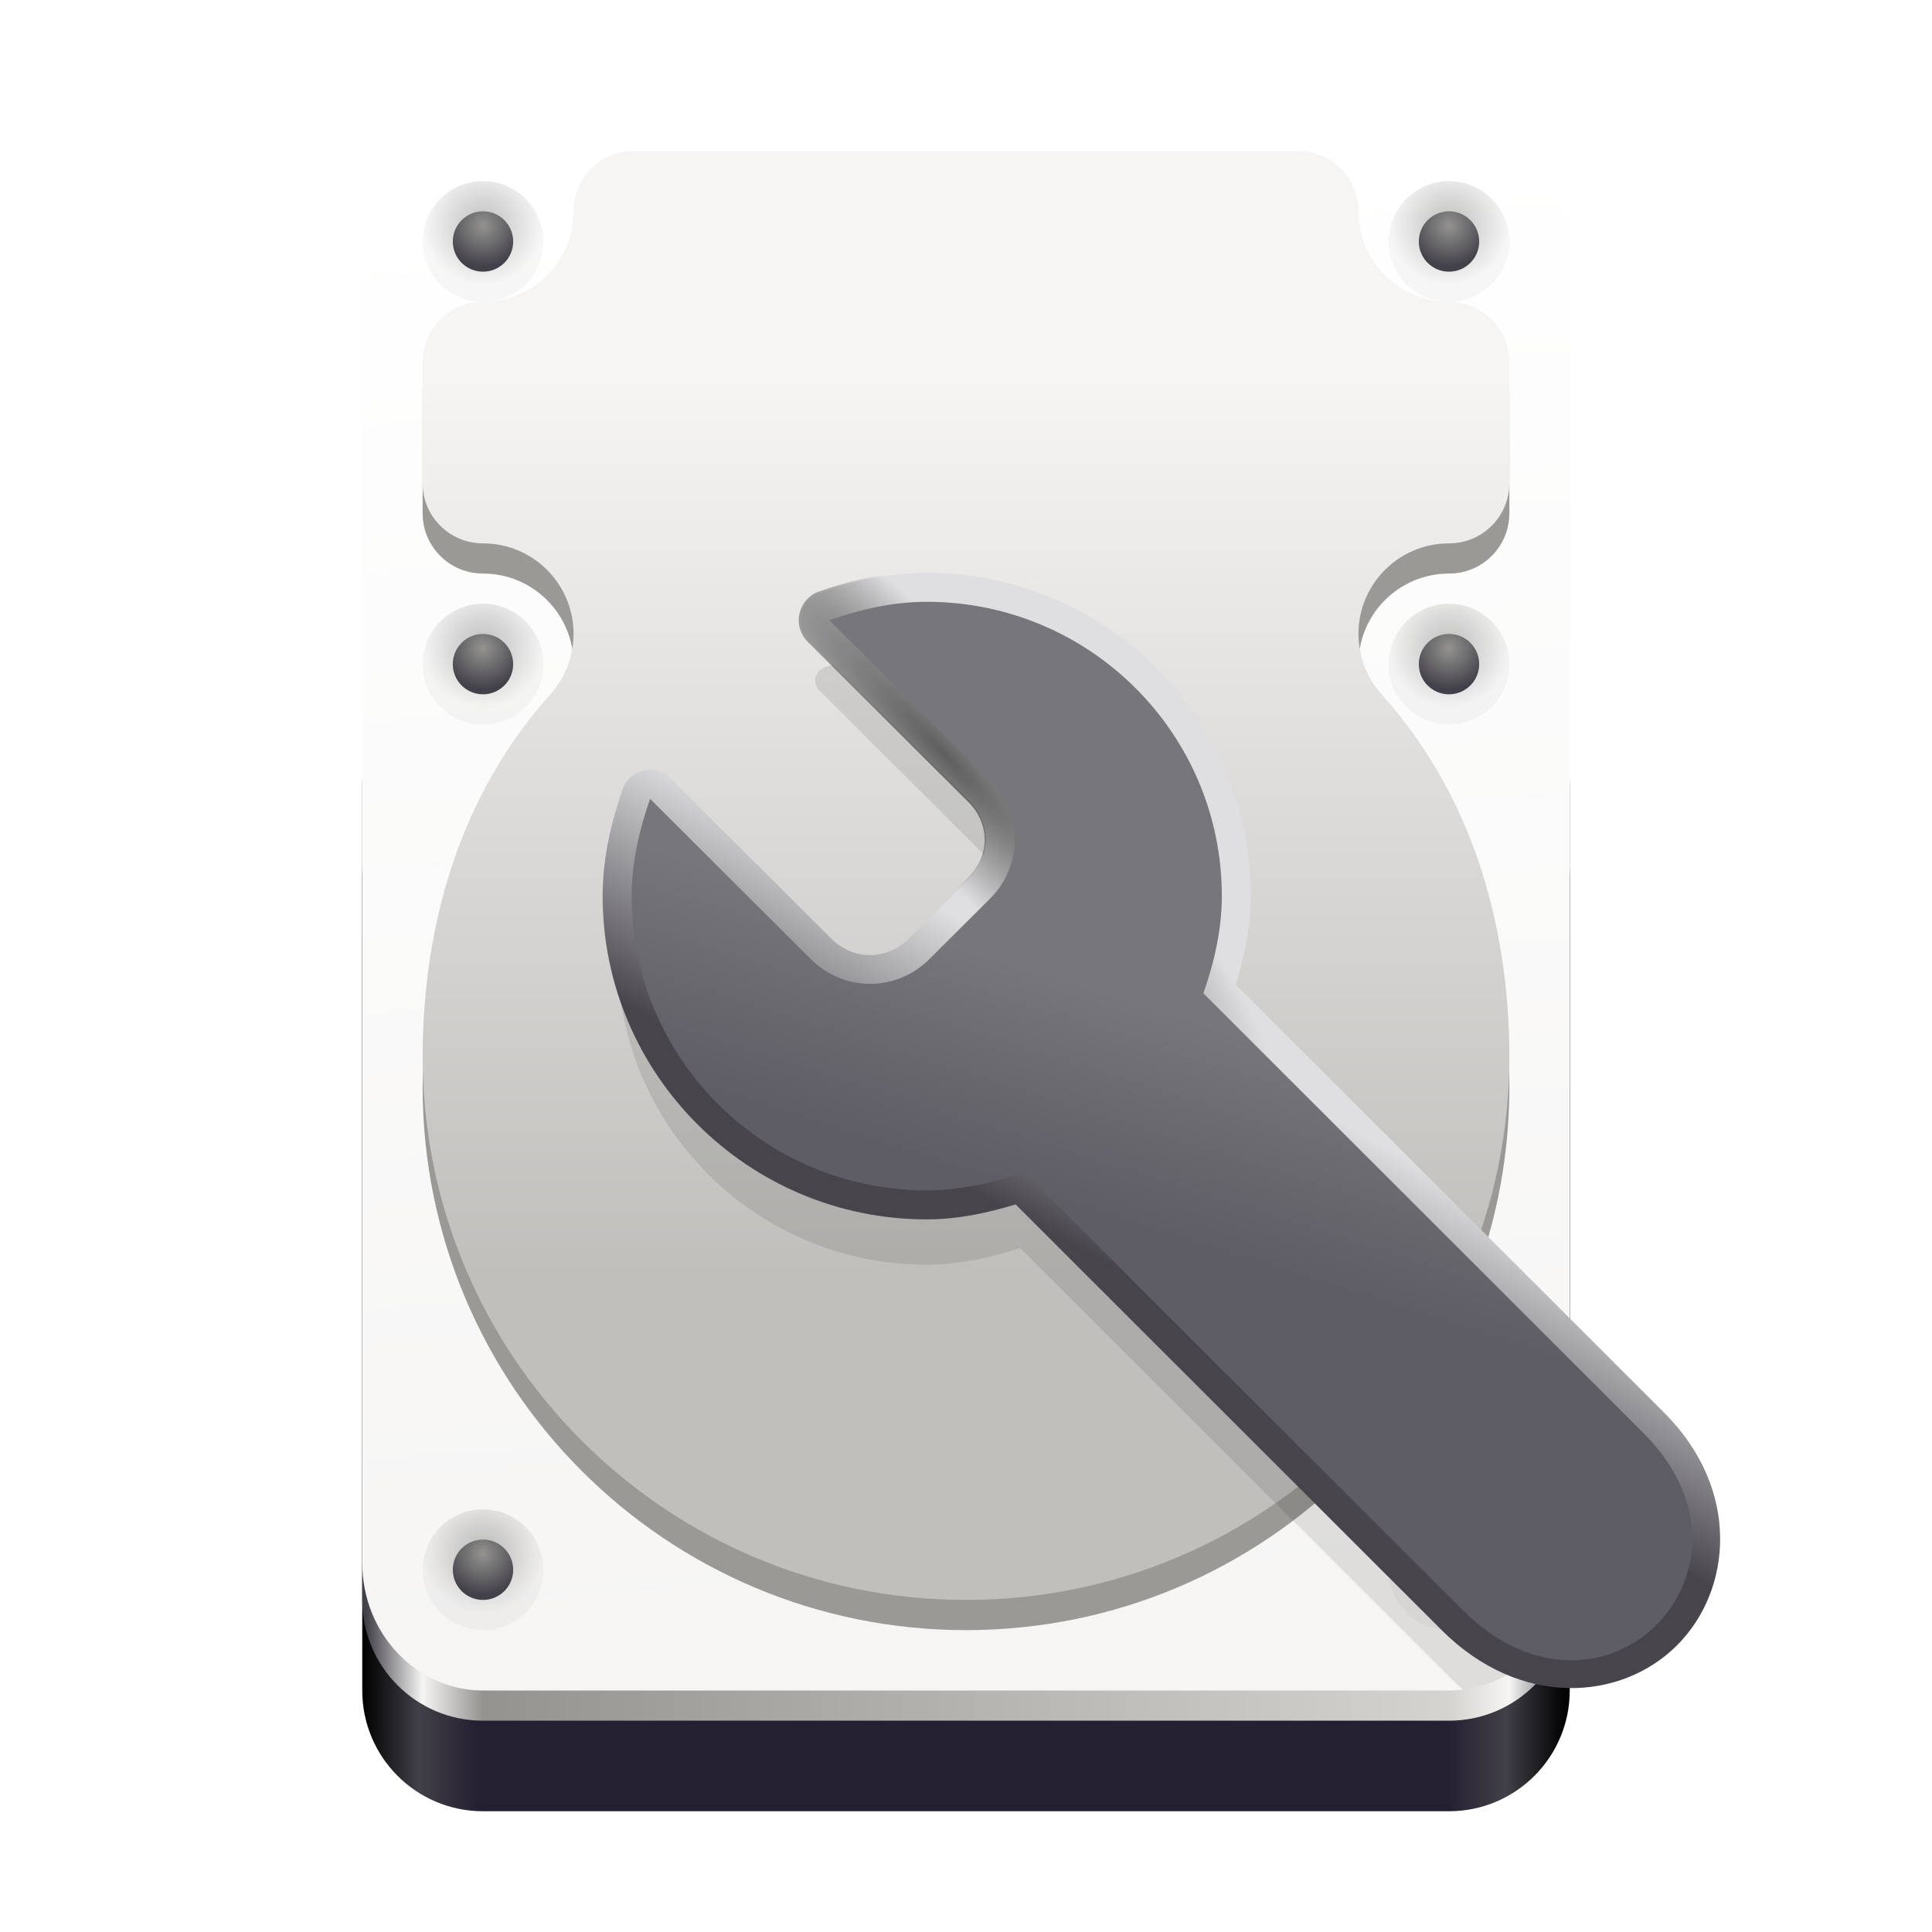
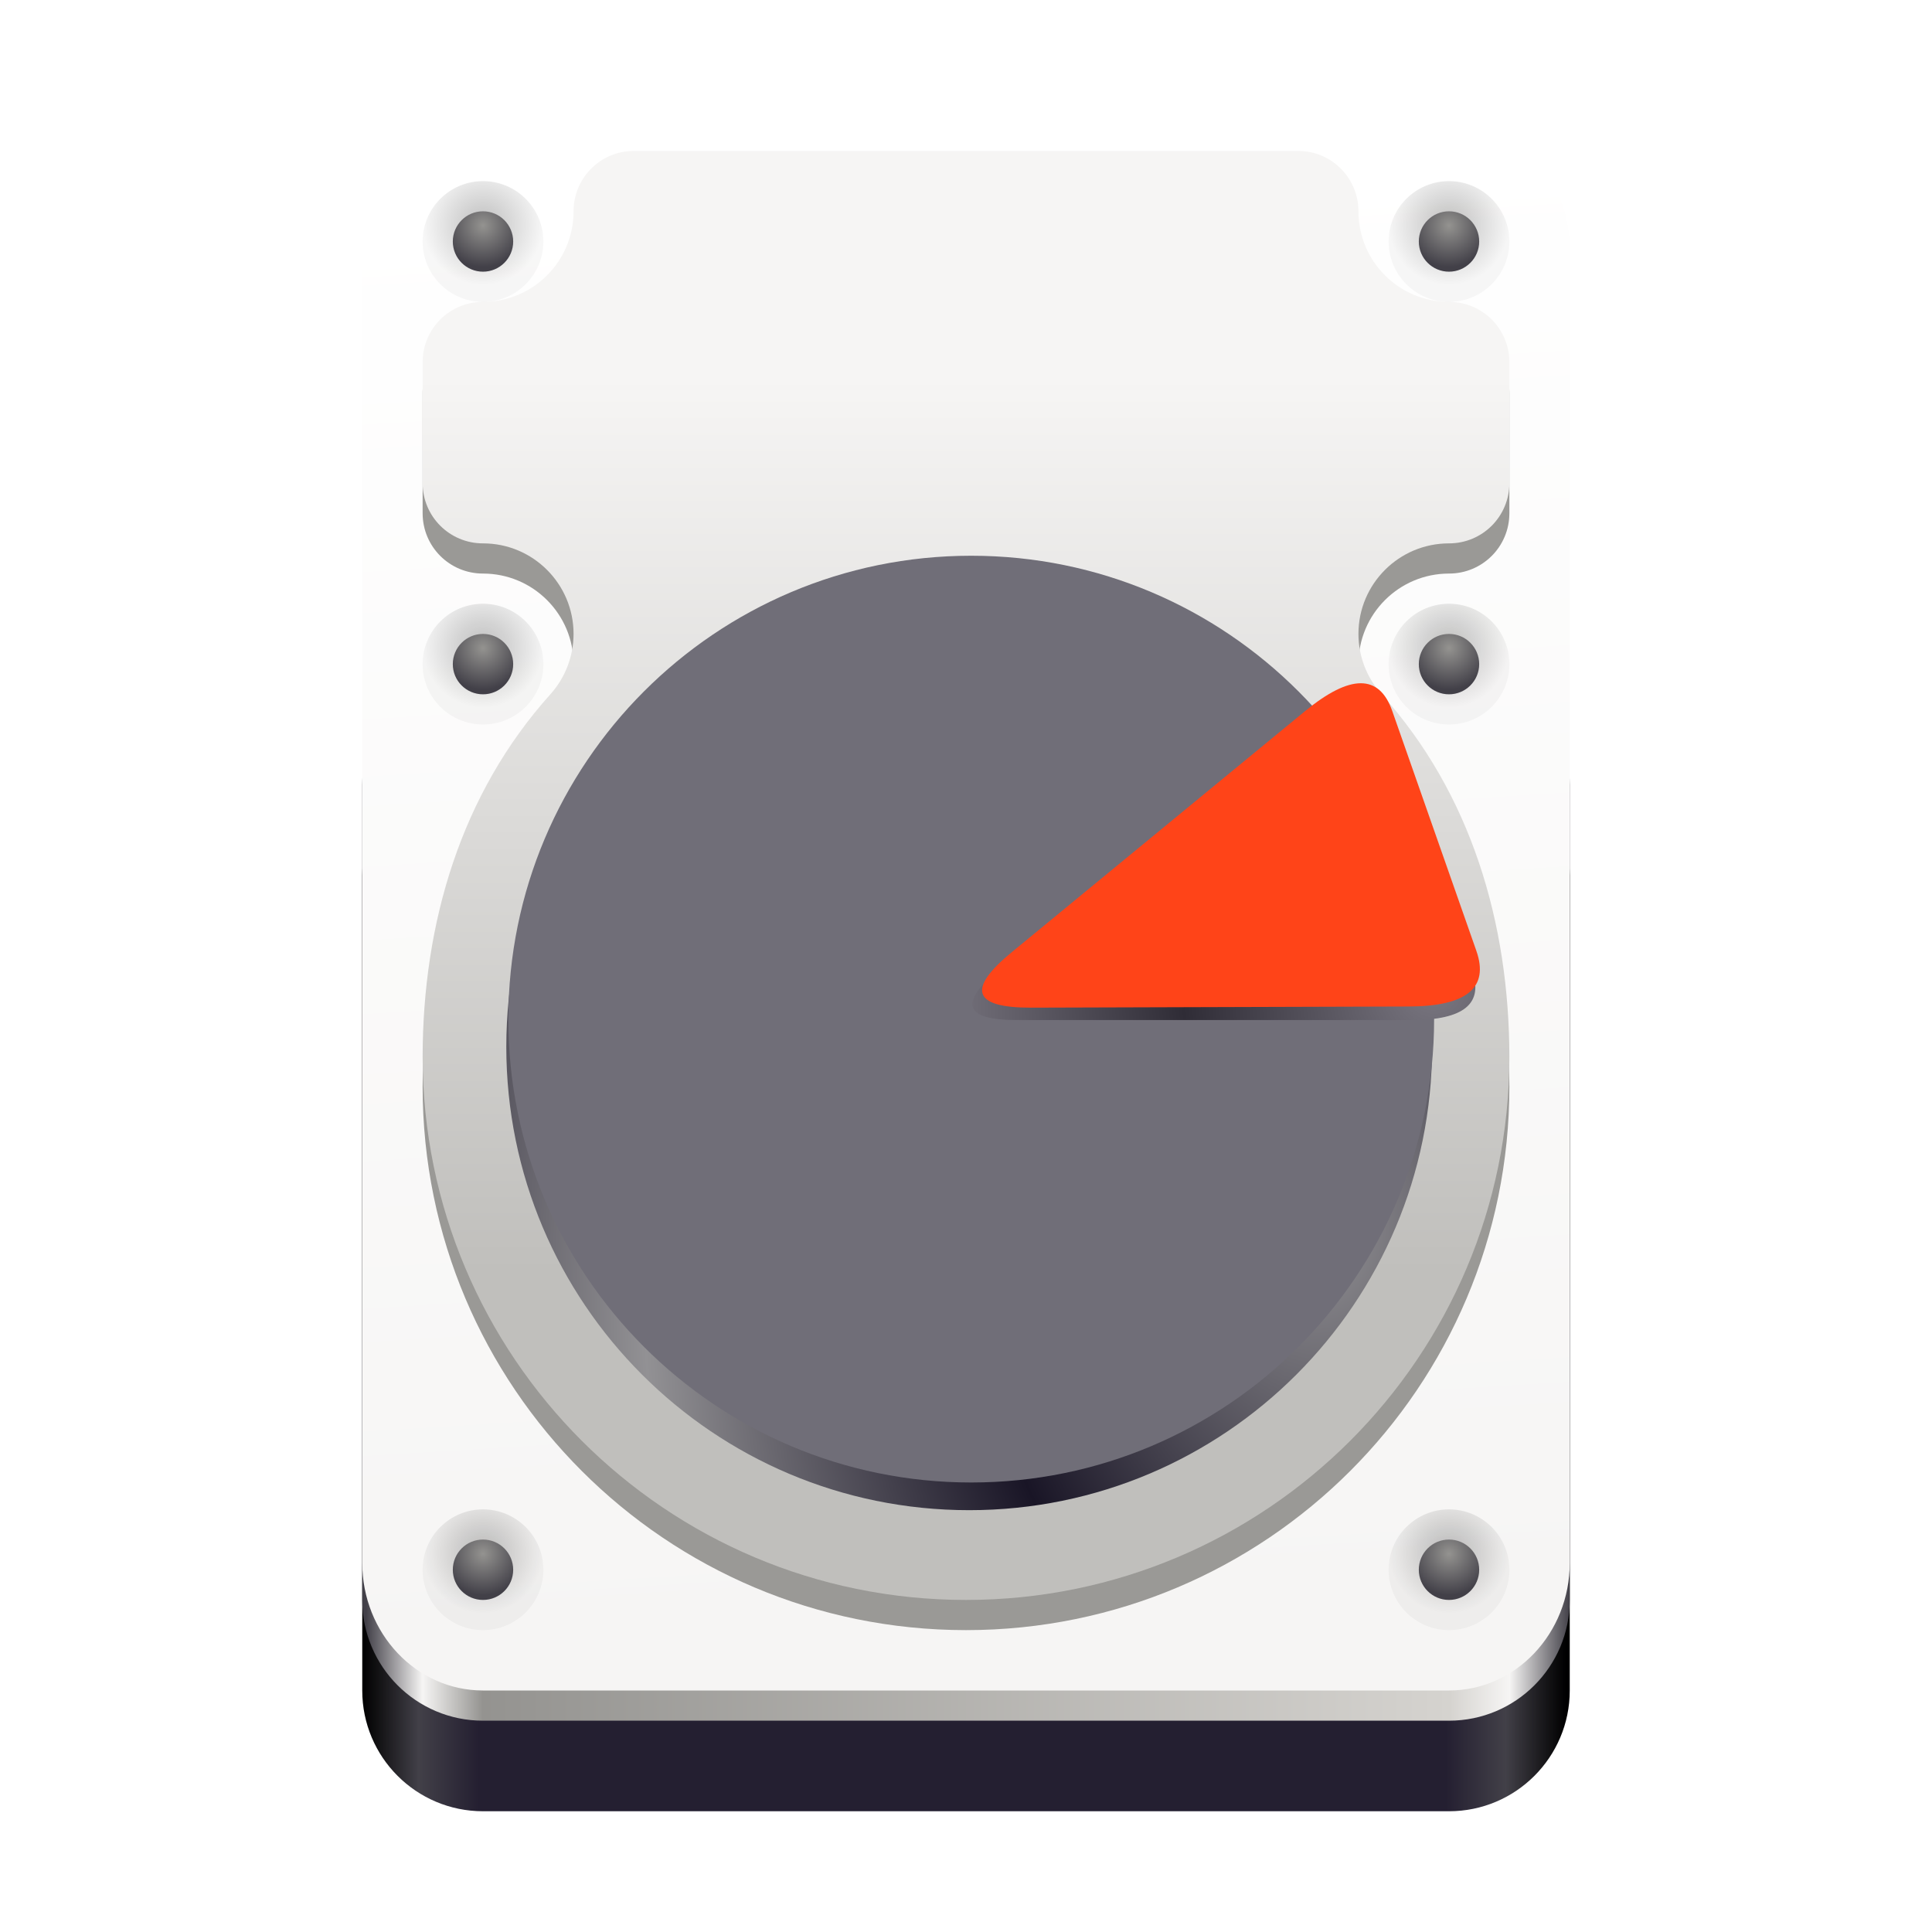
- <svg xmlns="http://www.w3.org/2000/svg" xmlns:xlink="http://www.w3.org/1999/xlink" viewBox="0 0 128 128" style="display:inline;enable-background:new" version="1.0" id="svg11300" height="128" width="128">
+ <svg xmlns="http://www.w3.org/2000/svg" xmlns:ns1="https://boxy-svg.com" viewBox="0 0 128 128" style="display:inline;enable-background:new" version="1.0" id="svg11300" height="128" width="128">
  <defs id="defs3">
-     <linearGradient id="linearGradient10247">
-       <stop id="stop10243" offset="0" style="stop-color:#010101;stop-opacity:1;" />
-       <stop id="stop10245" offset="1" style="stop-color:#010101;stop-opacity:0;" />
-     </linearGradient>
-     <linearGradient id="linearGradient10232">
-       <stop id="stop10228" offset="0" style="stop-color:#47454b;stop-opacity:1" />
-       <stop id="stop10230" offset="1" style="stop-color:#dfdee0;stop-opacity:1" />
-     </linearGradient>
-     <linearGradient id="linearGradient1194">
-       <stop style="stop-color:#5e5c64;stop-opacity:1" offset="0" id="stop1190" />
-       <stop style="stop-color:#77767b;stop-opacity:1" offset="1" id="stop1192" />
-     </linearGradient>
    <linearGradient id="linearGradient1188">
      <stop id="stop1184" offset="0" style="stop-color:#c0bfbc;stop-opacity:1" />
      <stop id="stop1186" offset="1" style="stop-color:#f6f5f4;stop-opacity:1" />
    </linearGradient>
    <linearGradient id="linearGradient1378">
      <stop style="stop-color:#424048;stop-opacity:1" offset="0" id="stop1366" />
      <stop id="stop1368" offset="0.047" style="stop-color:#f6f5f4;stop-opacity:1" />
      <stop style="stop-color:#949390;stop-opacity:1" offset="0.097" id="stop1370" />
      <stop id="stop1372" offset="0.9" style="stop-color:#d5d3cf;stop-opacity:1" />
      <stop style="stop-color:#f6f5f4;stop-opacity:1" offset="0.95" id="stop1374" />
      <stop style="stop-color:#424048;stop-opacity:1" offset="1" id="stop1376" />
    </linearGradient>
    <linearGradient id="linearGradient1364">
      <stop id="stop1352" offset="0" style="stop-color:#000000;stop-opacity:1" />
      <stop style="stop-color:#424048;stop-opacity:1" offset="0.047" id="stop1354" />
      <stop id="stop1356" offset="0.097" style="stop-color:#241f31;stop-opacity:1" />
      <stop style="stop-color:#241f31;stop-opacity:1" offset="0.9" id="stop1358" />
      <stop id="stop1360" offset="0.95" style="stop-color:#424048;stop-opacity:1" />
      <stop id="stop1362" offset="1" style="stop-color:#000000;stop-opacity:1" />
    </linearGradient>
    <linearGradient id="linearGradient1235">
      <stop style="stop-color:#949390;stop-opacity:1" offset="0" id="stop1231" />
      <stop style="stop-color:#424048;stop-opacity:1" offset="1" id="stop1233" />
    </linearGradient>
    <linearGradient id="linearGradient983">
      <stop id="stop979" offset="0" style="stop-color:#000000;stop-opacity:0.251" />
      <stop id="stop981" offset="1" style="stop-color:#000000;stop-opacity:0.031" />
    </linearGradient>
    <linearGradient id="linearGradient1282">
      <stop id="stop1278" offset="0" style="stop-color:#f6f5f4;stop-opacity:1;" />
      <stop id="stop1280" offset="1" style="stop-color:#ffffff;stop-opacity:1" />
    </linearGradient>
-     <linearGradient id="linearGradient1494">
-       <stop id="stop1490" offset="0" style="stop-color:#babdb6;stop-opacity:1;" />
-       <stop id="stop1492" offset="1" style="stop-color:#babdb6;stop-opacity:0;" />
-     </linearGradient>
-     <linearGradient gradientUnits="userSpaceOnUse" y2="20" x2="280" y1="172" x1="280" id="linearGradient1496" xlink:href="#linearGradient1494" />
-     <linearGradient gradientTransform="matrix(0.25,0,0,0.25,-1e-5,225)" gradientUnits="userSpaceOnUse" y2="59.234" x2="318.912" y1="113.77" x1="301.624" id="linearGradient2155" xlink:href="#linearGradient1194" />
-     <linearGradient gradientTransform="matrix(0.25,0,0,0.25,-1e-5,225)" y2="-112.155" x2="249" y1="125" x1="249" gradientUnits="userSpaceOnUse" id="linearGradient1057" xlink:href="#linearGradient1188" />
-     <linearGradient gradientTransform="matrix(0.25,0,0,0.25,-1e-5,225)" gradientUnits="userSpaceOnUse" y2="-172" x2="323" y1="217" x1="347" id="linearGradient1284" xlink:href="#linearGradient1282" />
-     <linearGradient y2="619.964" x2="496" y1="619.964" x1="177" gradientTransform="matrix(0.25,0,0,0.2430556,-20.00001,91.56432)" gradientUnits="userSpaceOnUse" id="linearGradient1444-3-9" xlink:href="#linearGradient1378" />
-     <linearGradient y2="799.964" x2="495" y1="799.964" x1="176" gradientTransform="matrix(0.25,0,0,0.2430556,-20.00001,91.56432)" gradientUnits="userSpaceOnUse" id="linearGradient1121" xlink:href="#linearGradient1364" />
-     <radialGradient r="16" fy="199.581" fx="128" cy="199.581" cx="128" gradientUnits="userSpaceOnUse" id="radialGradient1131" xlink:href="#linearGradient983" />
-     <radialGradient r="8" fy="200.072" fx="127.937" cy="200.072" cx="127.937" gradientTransform="matrix(1.375651,0,0,1.375651,-47.99673,-75.47162)" gradientUnits="userSpaceOnUse" id="radialGradient1133" xlink:href="#linearGradient1235" />
-     <linearGradient y2="70.897" x2="328.098" y1="125.793" x1="298.658" gradientTransform="matrix(0.25,0,0,0.25,-1e-5,225)" gradientUnits="userSpaceOnUse" id="linearGradient9681" xlink:href="#linearGradient10232" />
-     <radialGradient gradientUnits="userSpaceOnUse" gradientTransform="matrix(0.5982633,0.6351501,-0.1152322,0.10854,50.70949,158.173)" r="36.044" fy="221.951" fx="62.562" cy="221.951" cx="62.562" id="radialGradient10249" xlink:href="#linearGradient10247" />
+     <linearGradient gradientTransform="matrix(0.25,0,0,0.25,-1e-5,225)" y2="-112.155" x2="249" y1="125" x1="249" gradientUnits="userSpaceOnUse" id="linearGradient1057" href="#linearGradient1188" />
+     <linearGradient gradientTransform="matrix(0.25,0,0,0.25,-1e-5,225)" gradientUnits="userSpaceOnUse" y2="-172" x2="323" y1="217" x1="347" id="linearGradient1284" href="#linearGradient1282" />
+     <linearGradient y2="619.964" x2="496" y1="619.964" x1="177" gradientTransform="matrix(0.25,0,0,0.2430556,-20.00001,91.56432)" gradientUnits="userSpaceOnUse" id="linearGradient1444-3-9" href="#linearGradient1378" />
+     <linearGradient y2="799.964" x2="495" y1="799.964" x1="176" gradientTransform="matrix(0.25,0,0,0.2430556,-20.00001,91.56432)" gradientUnits="userSpaceOnUse" id="linearGradient1121" href="#linearGradient1364" />
+     <radialGradient r="16" cy="199.581" cx="128" gradientUnits="userSpaceOnUse" id="radialGradient1131" href="#linearGradient983" />
+     <radialGradient r="8" cy="200.072" cx="127.937" gradientTransform="matrix(1.375651,0,0,1.375651,-47.99673,-75.47162)" gradientUnits="userSpaceOnUse" id="radialGradient1133" href="#linearGradient1235" />
+     <radialGradient gradientUnits="userSpaceOnUse" cx="57.716" cy="254.521" r="30.668" id="gradient-0" gradientTransform="matrix(0.721776, 0.086408, -0.118866, 0.99291, 76.23087, -4.181026)" spreadMethod="reflect">
+       <stop offset="0" style="stop-color: rgb(146, 145, 148);" />
+       <stop offset="1" style="stop-color: rgb(9.917% 8.111% 14.851%)" />
+     </radialGradient>
+     <radialGradient gradientUnits="userSpaceOnUse" cx="93.374" cy="66.565" r="16.607" id="gradient-1" spreadMethod="reflect" gradientTransform="matrix(1, 0, 0, 1, 1.6168, -1.053825)">
+       <stop offset="0" style="stop-color: rgb(122, 119, 129);" />
+       <stop offset="1" style="stop-color: rgb(18.412% 17.345% 21.342%)" />
+     </radialGradient>
  </defs>
  <g transform="translate(0,-172)" style="display:inline" id="layer1">
    <g style="display:inline" id="layer9">
      <circle r="0" cy="172" cx="32.5" id="path907" style="opacity:0.05;fill:#ac1d2e;fill-opacity:1;stroke:none;stroke-width:0.011px;stroke-linecap:butt;stroke-linejoin:miter;stroke-miterlimit:4;stroke-dasharray:none;stroke-dashoffset:0;stroke-opacity:1;marker:none;marker-start:none;marker-mid:none;marker-end:none;paint-order:normal" />
      <rect ry="8" rx="8" y="222" x="24" height="70" width="80" id="rect1480-3-7-1-2" style="display:inline;opacity:1;fill:url(#linearGradient1121);fill-opacity:1;stroke:none;stroke-width:0.011px;stroke-linecap:butt;stroke-linejoin:miter;stroke-miterlimit:4;stroke-dasharray:none;stroke-dashoffset:0;stroke-opacity:1;marker:none;marker-start:none;marker-mid:none;marker-end:none;paint-order:normal;enable-background:new" />
      <rect ry="8" rx="8" y="216" x="24" height="70" width="80" id="rect1480-3-7-1" style="display:inline;opacity:1;fill:url(#linearGradient1444-3-9);fill-opacity:1;stroke:none;stroke-width:0.011px;stroke-linecap:butt;stroke-linejoin:miter;stroke-miterlimit:4;stroke-dasharray:none;stroke-dashoffset:0;stroke-opacity:1;marker:none;marker-start:none;marker-mid:none;marker-end:none;paint-order:normal;enable-background:new" />
      <rect ry="8.457" rx="8" y="180" x="24" height="104" width="80" id="rect1480-6-7" style="display:inline;opacity:1;fill:url(#linearGradient1284);fill-opacity:1;stroke:none;stroke-width:0.012px;stroke-linecap:butt;stroke-linejoin:miter;stroke-miterlimit:4;stroke-dasharray:none;stroke-dashoffset:0;stroke-opacity:1;marker:none;marker-start:none;marker-mid:none;marker-end:none;paint-order:normal;enable-background:new" />
      <g transform="matrix(0.25,0,0,0.25,-1e-5,225)" id="g1036" style="display:inline;enable-background:new">
        <circle style="display:inline;opacity:1;fill:url(#radialGradient1131);fill-opacity:1;stroke:none;stroke-width:0.045px;stroke-linecap:butt;stroke-linejoin:miter;stroke-miterlimit:4;stroke-dasharray:none;stroke-dashoffset:0;stroke-opacity:1;marker:none;marker-start:none;marker-mid:none;marker-end:none;paint-order:normal;enable-background:new" id="path1137-3" cx="128" cy="204" r="16" />
        <circle style="opacity:1;fill:url(#radialGradient1133);fill-opacity:1;stroke:none;stroke-width:0.045px;stroke-linecap:butt;stroke-linejoin:miter;stroke-miterlimit:4;stroke-dasharray:none;stroke-dashoffset:0;stroke-opacity:1;marker:none;marker-start:none;marker-mid:none;marker-end:none;paint-order:normal" id="path1137" cx="128" cy="204" r="8" />
      </g>
      <path id="path905" d="m 42,184 c -2.216,0 -4,1.784 -4,4 0,3.314 -2.686,6 -6,6 -2.216,0 -4,1.784 -4,4 v 8 c 0,2.216 1.784,4 4,4 3.314,0 6,2.686 6,6 -0.003,1.477 -0.55,2.901 -1.538,4 -5.922,6.593 -8.448,15.138 -8.462,24 0,19.882 16.118,36 36,36 19.882,0 36,-16.118 36,-36 -0.016,-8.863 -2.539,-17.408 -8.463,-24 -0.987,-1.099 -1.534,-2.523 -1.537,-4 0,-3.314 2.686,-6 6,-6 2.216,0 4,-1.784 4,-4 v -8 c 0,-2.216 -1.784,-4 -4,-4 -3.314,0 -6,-2.686 -6,-6 0,-2.216 -1.784,-4 -4,-4 z m 22,56 a 6,6 0 0 1 6,6 6,6 0 0 1 -6,6 6,6 0 0 1 -6,-6 6,6 0 0 1 6,-6 z" style="display:inline;opacity:1;fill:#9a9996;fill-opacity:1;stroke:none;stroke-width:0.011px;stroke-linecap:butt;stroke-linejoin:miter;stroke-miterlimit:4;stroke-dasharray:none;stroke-dashoffset:0;stroke-opacity:1;marker:none;marker-start:none;marker-mid:none;marker-end:none;paint-order:normal;enable-background:new" />
      <path id="path905-2" d="m 42,182 c -2.216,0 -4,1.784 -4,4 0,3.314 -2.686,6 -6,6 -2.216,0 -4,1.784 -4,4 v 8 c 0,2.216 1.784,4 4,4 3.314,0 6,2.686 6,6 -0.003,1.477 -0.55,2.901 -1.538,4 -5.922,6.593 -8.448,15.138 -8.462,24 0,19.882 16.118,36 36,36 19.882,0 36,-16.118 36,-36 -0.016,-8.863 -2.539,-17.408 -8.463,-24 -0.987,-1.099 -1.534,-2.523 -1.537,-4 0,-3.314 2.686,-6 6,-6 2.216,0 4,-1.784 4,-4 v -8 c 0,-2.216 -1.784,-4 -4,-4 -3.314,0 -6,-2.686 -6,-6 0,-2.216 -1.784,-4 -4,-4 z m 22,56 a 6,6 0 0 1 6,6 6,6 0 0 1 -6,6 6,6 0 0 1 -6,-6 6,6 0 0 1 6,-6 z" style="display:inline;opacity:1;fill:url(#linearGradient1057);fill-opacity:1;stroke:none;stroke-width:0.012px;stroke-linecap:butt;stroke-linejoin:miter;stroke-miterlimit:4;stroke-dasharray:none;stroke-dashoffset:0;stroke-opacity:1;marker:none;marker-start:none;marker-mid:none;marker-end:none;paint-order:normal;enable-background:new" />
-       <use height="100%" width="100%" transform="translate(64)" id="use1038" xlink:href="#g1036" y="0" x="0" style="display:inline;enable-background:new" />
-       <path id="path10234" transform="translate(0,172)" d="M 61.398 42.943 C 59.001 42.943 56.715 43.492 54.637 44.215 A 0.927 0.927 0 0 0 54.287 45.746 L 64.934 56.365 C 66.774 58.201 66.774 61.049 64.934 62.885 L 60.92 66.889 C 59.08 68.724 56.213 68.724 54.373 66.889 L 43.725 56.27 A 0.927 0.927 0 0 0 42.195 56.619 C 41.47 58.693 40.92 60.975 40.92 63.367 C 40.92 74.637 50.101 83.793 61.398 83.793 C 63.584 83.793 65.656 83.309 67.584 82.682 L 96.205 111.287 C 96.44 111.522 96.679 111.732 96.918 111.941 C 100.914 111.462 104 107.9 104 103.543 L 104 92.754 L 80.766 69.535 C 81.395 67.613 81.877 65.546 81.877 63.367 C 81.877 52.097 72.696 42.943 61.398 42.943 z " style="color:#000000;font-style:normal;font-variant:normal;font-weight:normal;font-stretch:normal;font-size:medium;line-height:normal;font-family:Sans;-inkscape-font-specification:Sans;text-indent:0;text-align:start;text-decoration:none;text-decoration-line:none;letter-spacing:normal;word-spacing:normal;text-transform:none;writing-mode:lr-tb;direction:ltr;text-anchor:start;display:inline;overflow:visible;visibility:visible;fill:#000000;fill-opacity:1;fill-rule:nonzero;stroke:none;stroke-width:2.115;marker:none;enable-background:accumulate;opacity:0.1" />
-       <path d="m 61.398,209.949 c -2.55,0 -4.942,0.58 -7.088,1.326 a 1.922,1.922 0 0 0 -0.727,3.176 l 10.646,10.619 c 1.467,1.463 1.467,3.646 0,5.109 l -4.014,4.004 c -1.467,1.463 -3.674,1.463 -5.141,0 L 44.428,223.564 a 1.922,1.922 0 0 0 -3.172,0.727 c -0.749,2.141 -1.33,4.53 -1.33,7.076 0,11.81 9.639,21.42 21.473,21.42 2.099,0 4.053,-0.437 5.889,-0.992 l 28.215,28.195 c 5.237,5.237 11.93,4.684 15.596,1.025 3.666,-3.659 4.249,-10.328 -0.832,-15.408 L 81.879,237.24 c 0.556,-1.831 0.992,-3.78 0.992,-5.873 0,-11.81 -9.639,-21.418 -21.473,-21.418 z" id="path9673" style="color:#000000;font-style:normal;font-variant:normal;font-weight:normal;font-stretch:normal;font-size:medium;line-height:normal;font-family:Sans;-inkscape-font-specification:Sans;text-indent:0;text-align:start;text-decoration:none;text-decoration-line:none;letter-spacing:normal;word-spacing:normal;text-transform:none;writing-mode:lr-tb;direction:ltr;text-anchor:start;display:inline;overflow:visible;visibility:visible;fill:url(#linearGradient9681);fill-opacity:1;fill-rule:nonzero;stroke:none;stroke-width:2.115;marker:none;enable-background:accumulate" />
-       <use height="100%" width="100%" transform="translate(64,-60)" id="use1038-9" xlink:href="#g1036" y="0" x="0" style="display:inline;enable-background:new" />
-       <use height="100%" width="100%" transform="translate(64,-88)" id="use1038-7" xlink:href="#g1036" y="0" x="0" style="display:inline;enable-background:new" />
-       <use height="100%" width="100%" transform="translate(0,-88)" id="use1038-2" xlink:href="#g1036" y="0" x="0" style="display:inline;enable-background:new" />
-       <use height="100%" width="100%" transform="translate(0,-60)" id="use1038-3" xlink:href="#g1036" y="0" x="0" style="display:inline;enable-background:new" />
-       <path style="color:#000000;font-style:normal;font-variant:normal;font-weight:normal;font-stretch:normal;font-size:medium;line-height:normal;font-family:Sans;-inkscape-font-specification:Sans;text-indent:0;text-align:start;text-decoration:none;text-decoration-line:none;letter-spacing:normal;word-spacing:normal;text-transform:none;writing-mode:lr-tb;direction:ltr;text-anchor:start;display:inline;overflow:visible;visibility:visible;opacity:0.58;fill:url(#radialGradient10249);fill-opacity:1;fill-rule:nonzero;stroke:none;stroke-width:2.115;marker:none;enable-background:accumulate" id="path10241" d="m 61.398,209.85 c -2.565,0 -4.969,0.582 -7.121,1.33 a 2.022,2.022 0 0 0 -0.764,3.342 l 10.646,10.619 c 1.43,1.426 1.43,3.543 0,4.969 l -4.014,4.004 c -1.429,1.425 -3.571,1.425 -5,0 L 44.498,223.494 a 2.022,2.022 0 0 0 -3.336,0.764 c -0.751,2.148 -1.336,4.548 -1.336,7.109 0,11.864 9.685,21.52 21.572,21.52 2.09,0 4.034,-0.432 5.861,-0.98 l 28.172,28.154 c 5.267,5.267 12.036,4.723 15.738,1.027 3.702,-3.695 4.278,-10.439 -0.834,-15.551 L 81.99,237.211 c 0.549,-1.822 0.98,-3.76 0.98,-5.844 0,-11.864 -9.685,-21.518 -21.572,-21.518 z" />
-       <path id="path2141" d="m 61.399,211.87 c -2.256,0 -4.442,0.518 -6.459,1.219 l 10.648,10.619 c 2.188,2.182 2.188,5.651 0,7.834 l -4.015,4.004 c -2.188,2.182 -5.667,2.182 -7.855,0 L 43.07,224.927 c -0.703,2.011 -1.222,4.191 -1.222,6.441 0,10.768 8.753,19.497 19.551,19.497 2.256,0 4.442,-0.518 6.459,-1.219 l 29.003,28.985 c 9.322,9.322 21.008,-2.7 12.045,-11.663 L 79.728,237.809 c 0.703,-2.011 1.222,-4.191 1.222,-6.441 0,-10.768 -8.753,-19.497 -19.551,-19.497 z" style="color:#000000;font-style:normal;font-variant:normal;font-weight:normal;font-stretch:normal;font-size:medium;line-height:normal;font-family:Sans;-inkscape-font-specification:Sans;text-indent:0;text-align:start;text-decoration:none;text-decoration-line:none;letter-spacing:normal;word-spacing:normal;text-transform:none;writing-mode:lr-tb;direction:ltr;text-anchor:start;display:inline;overflow:visible;visibility:visible;fill:url(#linearGradient2155);fill-opacity:1;fill-rule:nonzero;stroke:none;stroke-width:2.115;marker:none;enable-background:accumulate" />
+       <g transform="matrix(0.25, 0, 0, 0.25, 63.99999, 225)" id="use1038" style="display:inline;enable-background:new">
+         <circle style="display:inline;opacity:1;fill:url(#radialGradient1131);fill-opacity:1;stroke:none;stroke-width:0.045px;stroke-linecap:butt;stroke-linejoin:miter;stroke-miterlimit:4;stroke-dasharray:none;stroke-dashoffset:0;stroke-opacity:1;marker:none;marker-start:none;marker-mid:none;marker-end:none;paint-order:normal;enable-background:new" cx="128" cy="204" r="16" />
+         <circle style="opacity:1;fill:url(#radialGradient1133);fill-opacity:1;stroke:none;stroke-width:0.045px;stroke-linecap:butt;stroke-linejoin:miter;stroke-miterlimit:4;stroke-dasharray:none;stroke-dashoffset:0;stroke-opacity:1;marker:none;marker-start:none;marker-mid:none;marker-end:none;paint-order:normal" cx="128" cy="204" r="8" />
+       </g>
+       <g transform="matrix(0.25, 0, 0, 0.25, 63.99999, 165)" id="use1038-9" style="display:inline;enable-background:new">
+         <circle style="display:inline;opacity:1;fill:url(#radialGradient1131);fill-opacity:1;stroke:none;stroke-width:0.045px;stroke-linecap:butt;stroke-linejoin:miter;stroke-miterlimit:4;stroke-dasharray:none;stroke-dashoffset:0;stroke-opacity:1;marker:none;marker-start:none;marker-mid:none;marker-end:none;paint-order:normal;enable-background:new" cx="128" cy="204" r="16" />
+         <circle style="opacity:1;fill:url(#radialGradient1133);fill-opacity:1;stroke:none;stroke-width:0.045px;stroke-linecap:butt;stroke-linejoin:miter;stroke-miterlimit:4;stroke-dasharray:none;stroke-dashoffset:0;stroke-opacity:1;marker:none;marker-start:none;marker-mid:none;marker-end:none;paint-order:normal" cx="128" cy="204" r="8" />
+       </g>
+       <g transform="matrix(0.25, 0, 0, 0.25, 63.99999, 137)" id="use1038-7" style="display:inline;enable-background:new">
+         <circle style="display:inline;opacity:1;fill:url(#radialGradient1131);fill-opacity:1;stroke:none;stroke-width:0.045px;stroke-linecap:butt;stroke-linejoin:miter;stroke-miterlimit:4;stroke-dasharray:none;stroke-dashoffset:0;stroke-opacity:1;marker:none;marker-start:none;marker-mid:none;marker-end:none;paint-order:normal;enable-background:new" cx="128" cy="204" r="16" />
+         <circle style="opacity:1;fill:url(#radialGradient1133);fill-opacity:1;stroke:none;stroke-width:0.045px;stroke-linecap:butt;stroke-linejoin:miter;stroke-miterlimit:4;stroke-dasharray:none;stroke-dashoffset:0;stroke-opacity:1;marker:none;marker-start:none;marker-mid:none;marker-end:none;paint-order:normal" cx="128" cy="204" r="8" />
+       </g>
+       <g transform="matrix(0.25, 0, 0, 0.25, -0.00001, 137)" id="use1038-2" style="display:inline;enable-background:new">
+         <circle style="display:inline;opacity:1;fill:url(#radialGradient1131);fill-opacity:1;stroke:none;stroke-width:0.045px;stroke-linecap:butt;stroke-linejoin:miter;stroke-miterlimit:4;stroke-dasharray:none;stroke-dashoffset:0;stroke-opacity:1;marker:none;marker-start:none;marker-mid:none;marker-end:none;paint-order:normal;enable-background:new" cx="128" cy="204" r="16" />
+         <circle style="opacity:1;fill:url(#radialGradient1133);fill-opacity:1;stroke:none;stroke-width:0.045px;stroke-linecap:butt;stroke-linejoin:miter;stroke-miterlimit:4;stroke-dasharray:none;stroke-dashoffset:0;stroke-opacity:1;marker:none;marker-start:none;marker-mid:none;marker-end:none;paint-order:normal" cx="128" cy="204" r="8" />
+       </g>
+       <g transform="matrix(0.25, 0, 0, 0.25, -0.00001, 165)" id="use1038-3" style="display:inline;enable-background:new">
+         <circle style="display:inline;opacity:1;fill:url(#radialGradient1131);fill-opacity:1;stroke:none;stroke-width:0.045px;stroke-linecap:butt;stroke-linejoin:miter;stroke-miterlimit:4;stroke-dasharray:none;stroke-dashoffset:0;stroke-opacity:1;marker:none;marker-start:none;marker-mid:none;marker-end:none;paint-order:normal;enable-background:new" cx="128" cy="204" r="16" />
+         <circle style="opacity:1;fill:url(#radialGradient1133);fill-opacity:1;stroke:none;stroke-width:0.045px;stroke-linecap:butt;stroke-linejoin:miter;stroke-miterlimit:4;stroke-dasharray:none;stroke-dashoffset:0;stroke-opacity:1;marker:none;marker-start:none;marker-mid:none;marker-end:none;paint-order:normal" cx="128" cy="204" r="8" />
+       </g>
+       <ellipse style="fill: rgb(216, 216, 216); stroke: rgb(0, 0, 0);" />
+       <ellipse style="fill: url(&quot;#gradient-0&quot;);" cx="64.212" cy="241.353" rx="30.668" ry="30.7" />
+       <ellipse style="fill: rgb(112, 110, 120);" cx="64.346" cy="239.519" rx="30.668" ry="30.7" />
    </g>
    <g style="fill:url(#linearGradient1496);fill-opacity:1" id="g1480" />
  </g>
+   <path d="M 86.255 47.62 Q 90.242 44.317 91.446 47.62 L 97.52 64.278 Q 98.724 67.581 93.532 67.581 L 67.355 67.581 Q 62.163 67.581 66.15 64.278 Z" ns1:shape="triangle 62.163 44.317 36.561 23.264 0.768 0.142 1@9fcbe93b" style="fill: url(&quot;#gradient-1&quot;);" />
+   <path d="M 84.572 48.485 Q 89.072 44.809 90.349 48.485 L 95.875 64.397 Q 97.152 68.073 91.375 68.073 L 66.368 68.073 Q 60.591 68.073 65.091 64.397 Z" ns1:shape="triangle 60.591 44.809 36.561 23.264 0.779 0.158 1@7327d40c" style="fill: rgb(255, 68, 24); transform-box: fill-box; transform-origin: 50% 50%;" transform="matrix(0.999995, -0.003041, 0.003041, 0.999995, 1.741732, -1.111134)" />
</svg>
